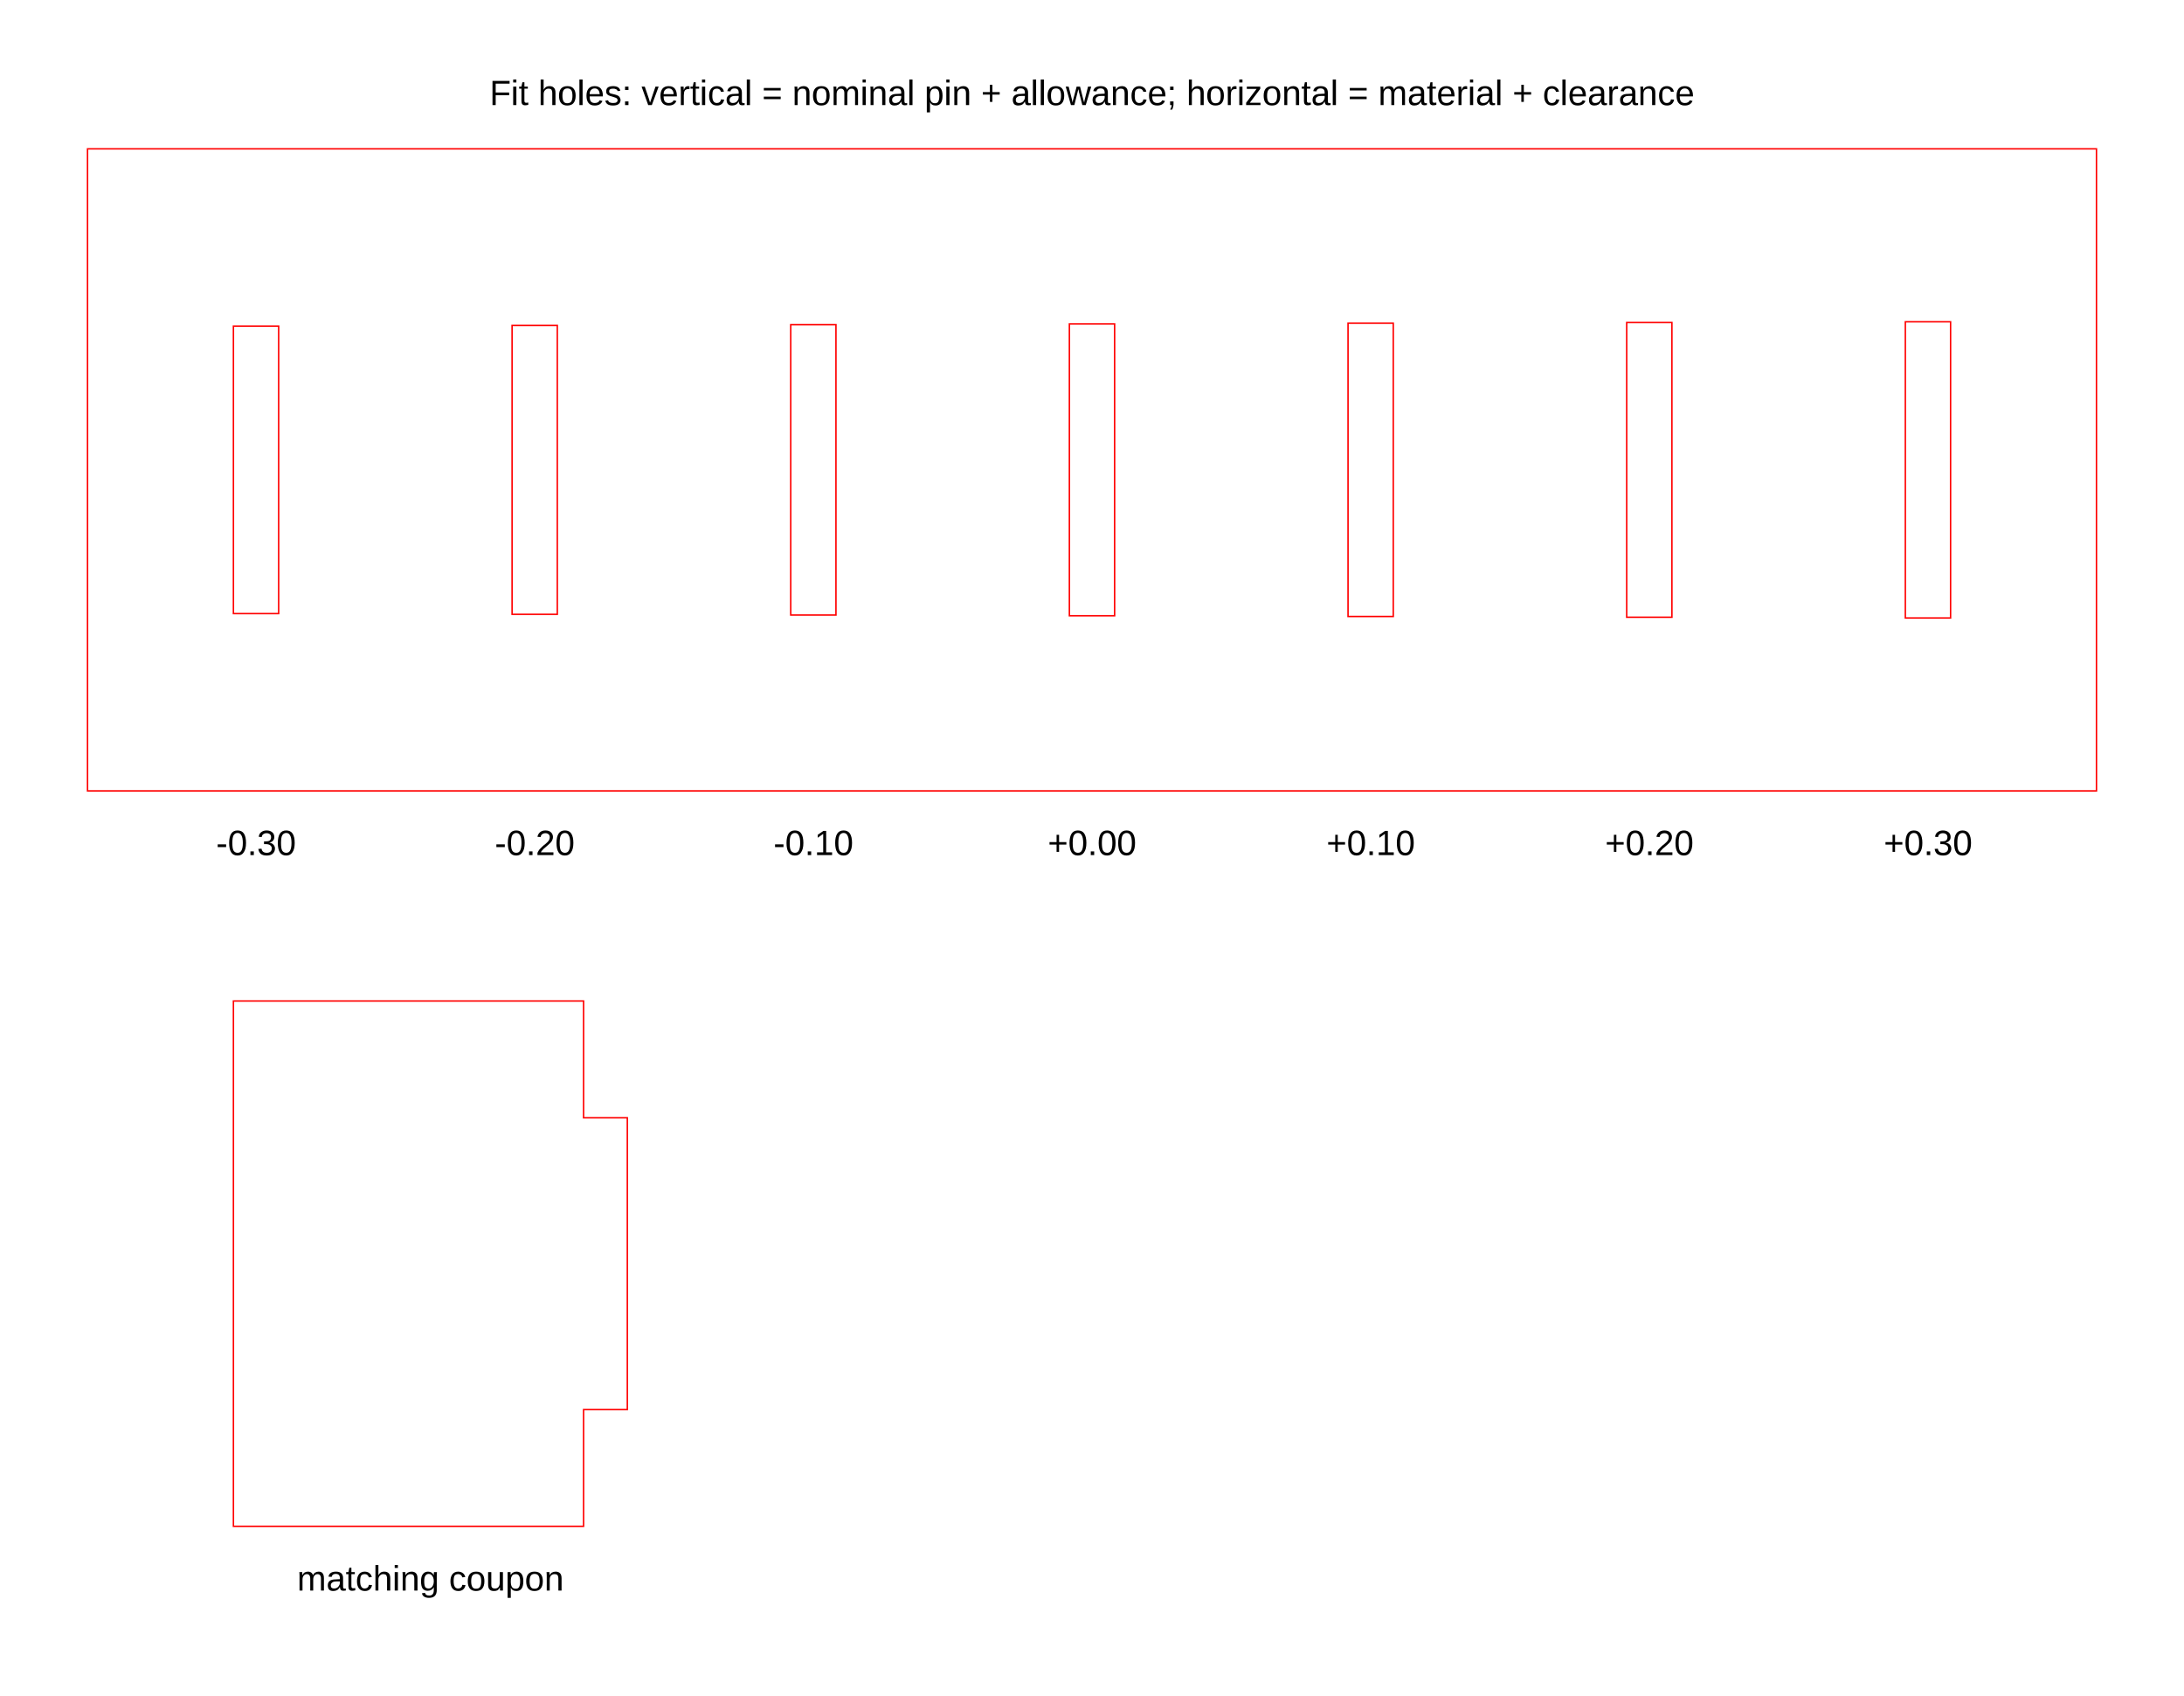
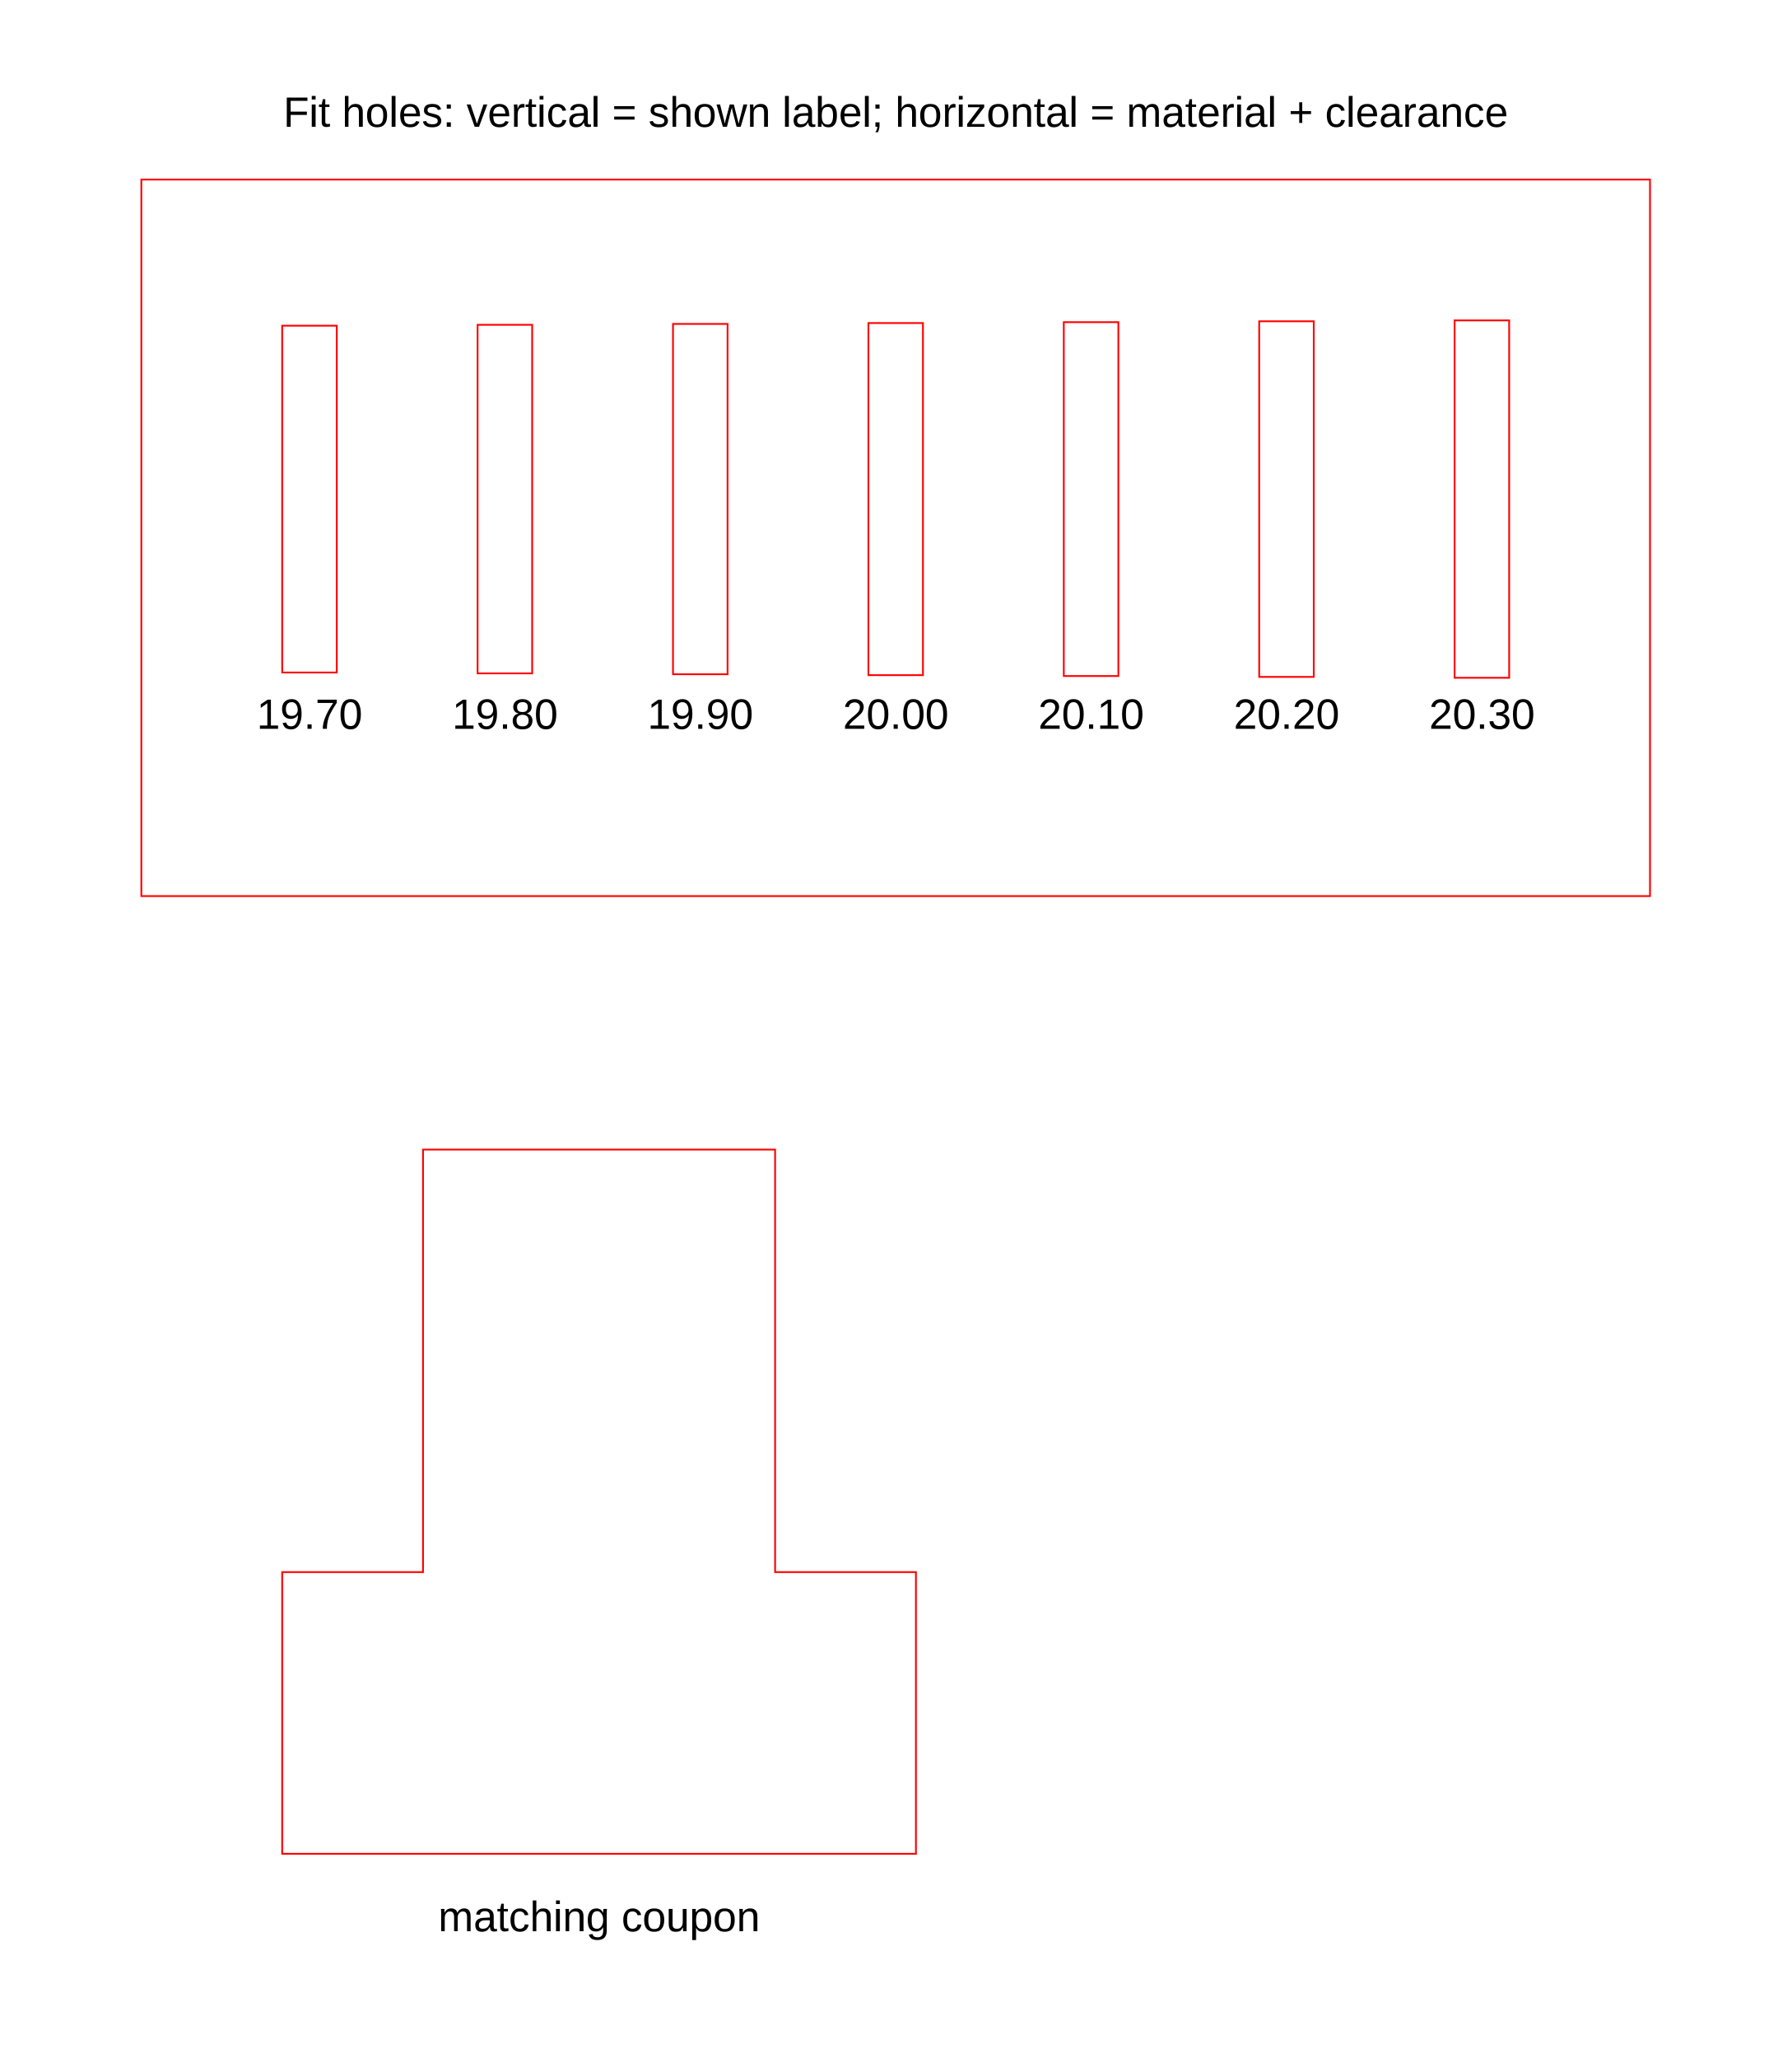
- <svg xmlns="http://www.w3.org/2000/svg" width="149.7mm" height="116.2mm" viewBox="-6 -10.2 149.7 116.2">
+ <svg xmlns="http://www.w3.org/2000/svg" width="101.76mm" height="116.9mm" viewBox="-8.03 -10.2 101.76 116.9">
  <g fill="none" stroke-linecap="square" stroke-linejoin="miter">
-     <path d="M 0 0 L 137.7 0 L 137.7 44 L 0 44 Z" stroke="#ff0000" stroke-width="0.1" data-layer="CUT" />
-     <path d="M 10 12.15 L 13.1 12.15 L 13.1 31.85 L 10 31.85 Z" stroke="#ff0000" stroke-width="0.1" data-layer="CUT" />
-     <text x="11.55" y="48.4" font-family="Arial, sans-serif" font-size="2.4" text-anchor="middle" fill="#000000" stroke="none" data-layer="MARK">-0.30</text>
-     <path d="M 29.1 12.1 L 32.2 12.1 L 32.2 31.9 L 29.1 31.9 Z" stroke="#ff0000" stroke-width="0.1" data-layer="CUT" />
-     <text x="30.65" y="48.4" font-family="Arial, sans-serif" font-size="2.4" text-anchor="middle" fill="#000000" stroke="none" data-layer="MARK">-0.20</text>
-     <path d="M 48.2 12.05 L 51.3 12.05 L 51.3 31.95 L 48.2 31.95 Z" stroke="#ff0000" stroke-width="0.1" data-layer="CUT" />
-     <text x="49.75" y="48.4" font-family="Arial, sans-serif" font-size="2.4" text-anchor="middle" fill="#000000" stroke="none" data-layer="MARK">-0.10</text>
-     <path d="M 67.3 12 L 70.4 12 L 70.4 32 L 67.3 32 Z" stroke="#ff0000" stroke-width="0.1" data-layer="CUT" />
-     <text x="68.85" y="48.4" font-family="Arial, sans-serif" font-size="2.4" text-anchor="middle" fill="#000000" stroke="none" data-layer="MARK">+0.00</text>
-     <path d="M 86.4 11.95 L 89.5 11.95 L 89.5 32.05 L 86.4 32.05 Z" stroke="#ff0000" stroke-width="0.1" data-layer="CUT" />
-     <text x="87.95" y="48.4" font-family="Arial, sans-serif" font-size="2.4" text-anchor="middle" fill="#000000" stroke="none" data-layer="MARK">+0.10</text>
-     <path d="M 105.5 11.9 L 108.6 11.9 L 108.6 32.1 L 105.5 32.1 Z" stroke="#ff0000" stroke-width="0.1" data-layer="CUT" />
-     <text x="107.05" y="48.4" font-family="Arial, sans-serif" font-size="2.4" text-anchor="middle" fill="#000000" stroke="none" data-layer="MARK">+0.20</text>
-     <path d="M 124.6 11.85 L 127.7 11.85 L 127.7 32.15 L 124.6 32.15 Z" stroke="#ff0000" stroke-width="0.1" data-layer="CUT" />
-     <text x="126.15" y="48.4" font-family="Arial, sans-serif" font-size="2.4" text-anchor="middle" fill="#000000" stroke="none" data-layer="MARK">+0.30</text>
-     <path d="M 10 58.4 L 34 58.4 L 34 66.4 L 37 66.4 L 37 86.4 L 34 86.4 L 34 94.4 L 10 94.4 Z" stroke="#ff0000" stroke-width="0.1" data-layer="CUT" />
-     <text x="23.5" y="98.8" font-family="Arial, sans-serif" font-size="2.4" text-anchor="middle" fill="#000000" stroke="none" data-layer="MARK">matching coupon</text>
-     <text x="68.85" y="-3" font-family="Arial, sans-serif" font-size="2.4" text-anchor="middle" fill="#000000" stroke="none" data-layer="MARK">Fit holes: vertical = nominal pin + allowance; horizontal = material + clearance</text>
+     <path d="M 0 0 L 85.7 0 L 85.7 40.7 L 0 40.7 Z" stroke="#ff0000" stroke-width="0.1" data-layer="CUT" />
+     <path d="M 8 8.3 L 11.1 8.3 L 11.1 28 L 8 28 Z" stroke="#ff0000" stroke-width="0.1" data-layer="CUT" />
+     <text x="9.55" y="31.2" font-family="Arial, sans-serif" font-size="2.4" text-anchor="middle" fill="#000000" stroke="none" data-layer="MARK">19.70</text>
+     <path d="M 19.1 8.25 L 22.2 8.25 L 22.2 28.05 L 19.1 28.05 Z" stroke="#ff0000" stroke-width="0.1" data-layer="CUT" />
+     <text x="20.65" y="31.2" font-family="Arial, sans-serif" font-size="2.4" text-anchor="middle" fill="#000000" stroke="none" data-layer="MARK">19.80</text>
+     <path d="M 30.2 8.2 L 33.3 8.2 L 33.3 28.1 L 30.2 28.1 Z" stroke="#ff0000" stroke-width="0.1" data-layer="CUT" />
+     <text x="31.75" y="31.2" font-family="Arial, sans-serif" font-size="2.4" text-anchor="middle" fill="#000000" stroke="none" data-layer="MARK">19.90</text>
+     <path d="M 41.3 8.15 L 44.4 8.15 L 44.4 28.15 L 41.3 28.15 Z" stroke="#ff0000" stroke-width="0.1" data-layer="CUT" />
+     <text x="42.85" y="31.2" font-family="Arial, sans-serif" font-size="2.4" text-anchor="middle" fill="#000000" stroke="none" data-layer="MARK">20.00</text>
+     <path d="M 52.4 8.1 L 55.5 8.1 L 55.5 28.2 L 52.4 28.2 Z" stroke="#ff0000" stroke-width="0.1" data-layer="CUT" />
+     <text x="53.95" y="31.2" font-family="Arial, sans-serif" font-size="2.4" text-anchor="middle" fill="#000000" stroke="none" data-layer="MARK">20.10</text>
+     <path d="M 63.5 8.05 L 66.6 8.05 L 66.6 28.25 L 63.5 28.25 Z" stroke="#ff0000" stroke-width="0.1" data-layer="CUT" />
+     <text x="65.05" y="31.2" font-family="Arial, sans-serif" font-size="2.4" text-anchor="middle" fill="#000000" stroke="none" data-layer="MARK">20.20</text>
+     <path d="M 74.6 8 L 77.7 8 L 77.7 28.3 L 74.6 28.3 Z" stroke="#ff0000" stroke-width="0.1" data-layer="CUT" />
+     <text x="76.15" y="31.2" font-family="Arial, sans-serif" font-size="2.4" text-anchor="middle" fill="#000000" stroke="none" data-layer="MARK">20.30</text>
+     <path d="M 16 55.1 L 36 55.1 L 36 79.1 L 44 79.1 L 44 95.1 L 8 95.1 L 8 79.1 L 16 79.1 Z" stroke="#ff0000" stroke-width="0.1" data-layer="CUT" />
+     <text x="26" y="99.5" font-family="Arial, sans-serif" font-size="2.4" text-anchor="middle" fill="#000000" stroke="none" data-layer="MARK">matching coupon</text>
+     <text x="42.85" y="-3" font-family="Arial, sans-serif" font-size="2.4" text-anchor="middle" fill="#000000" stroke="none" data-layer="MARK">Fit holes: vertical = shown label; horizontal = material + clearance</text>
  </g>
</svg>
